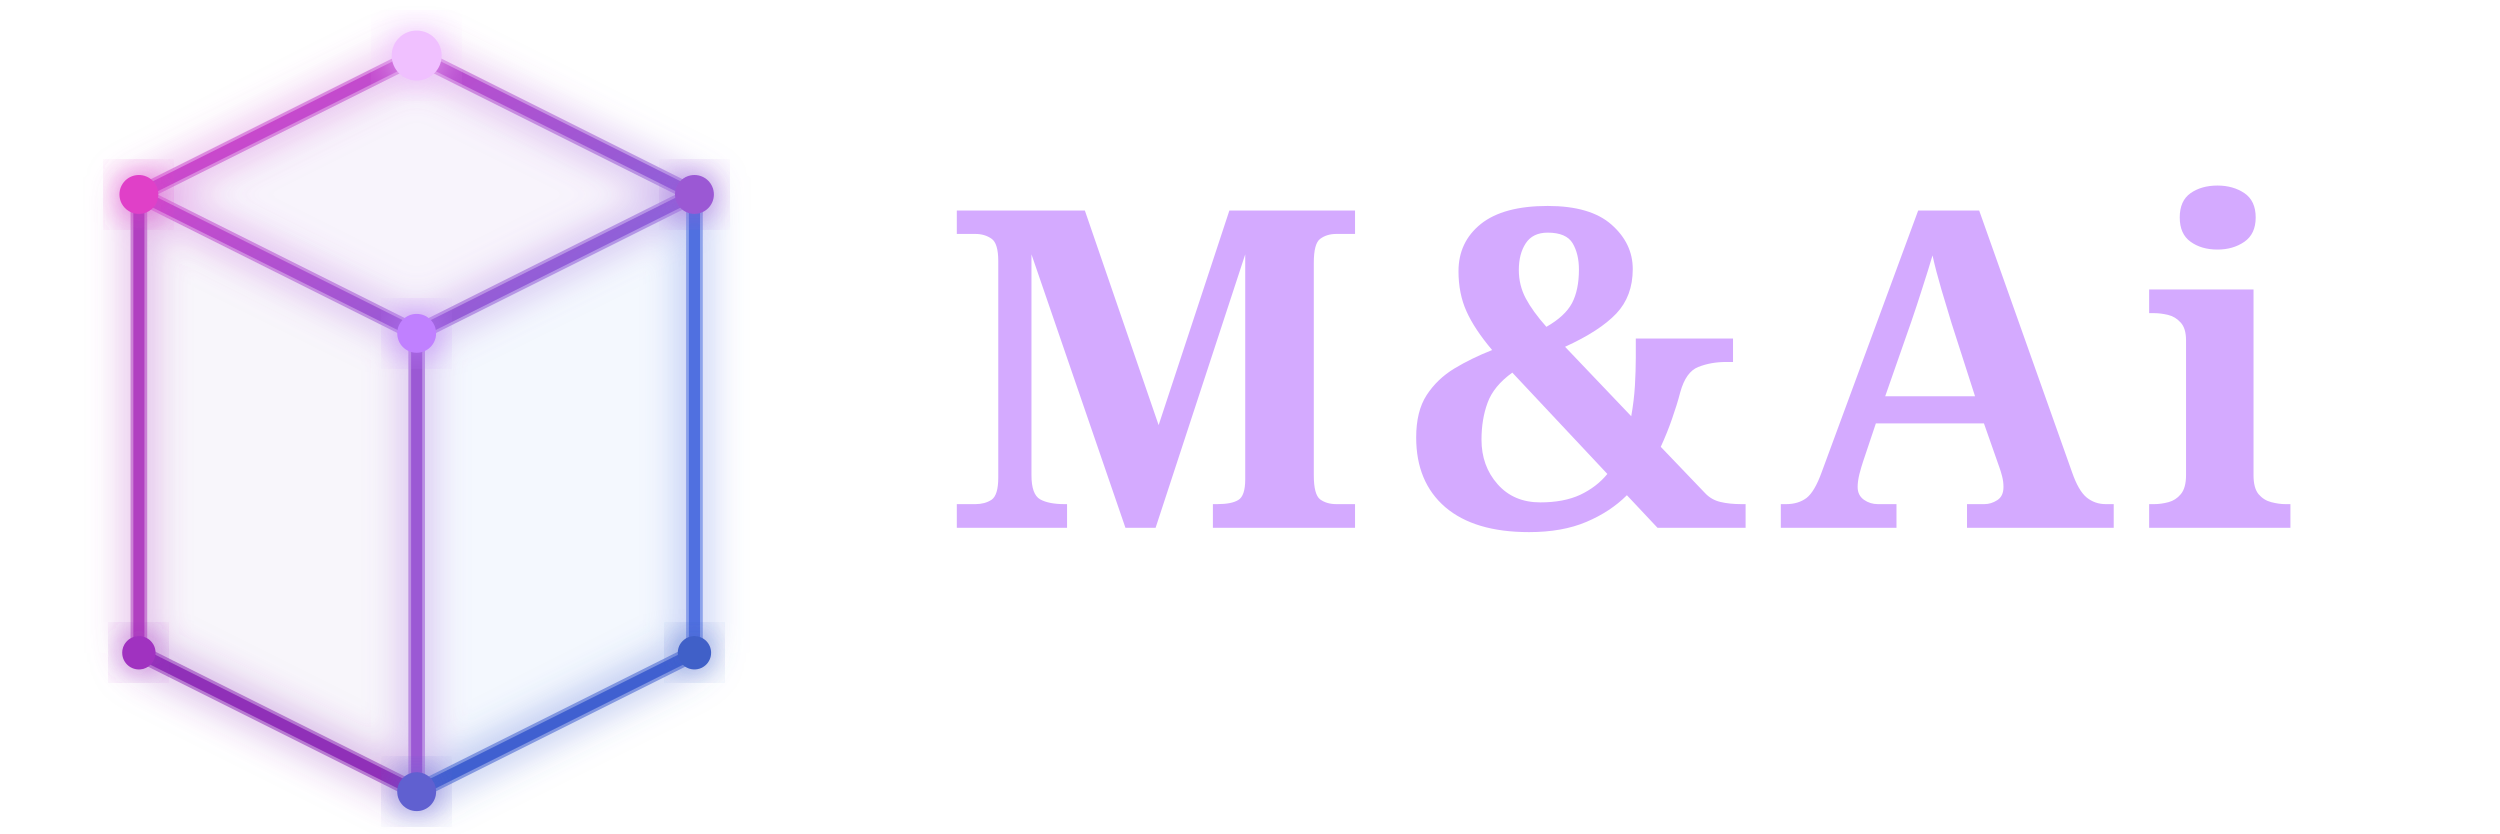
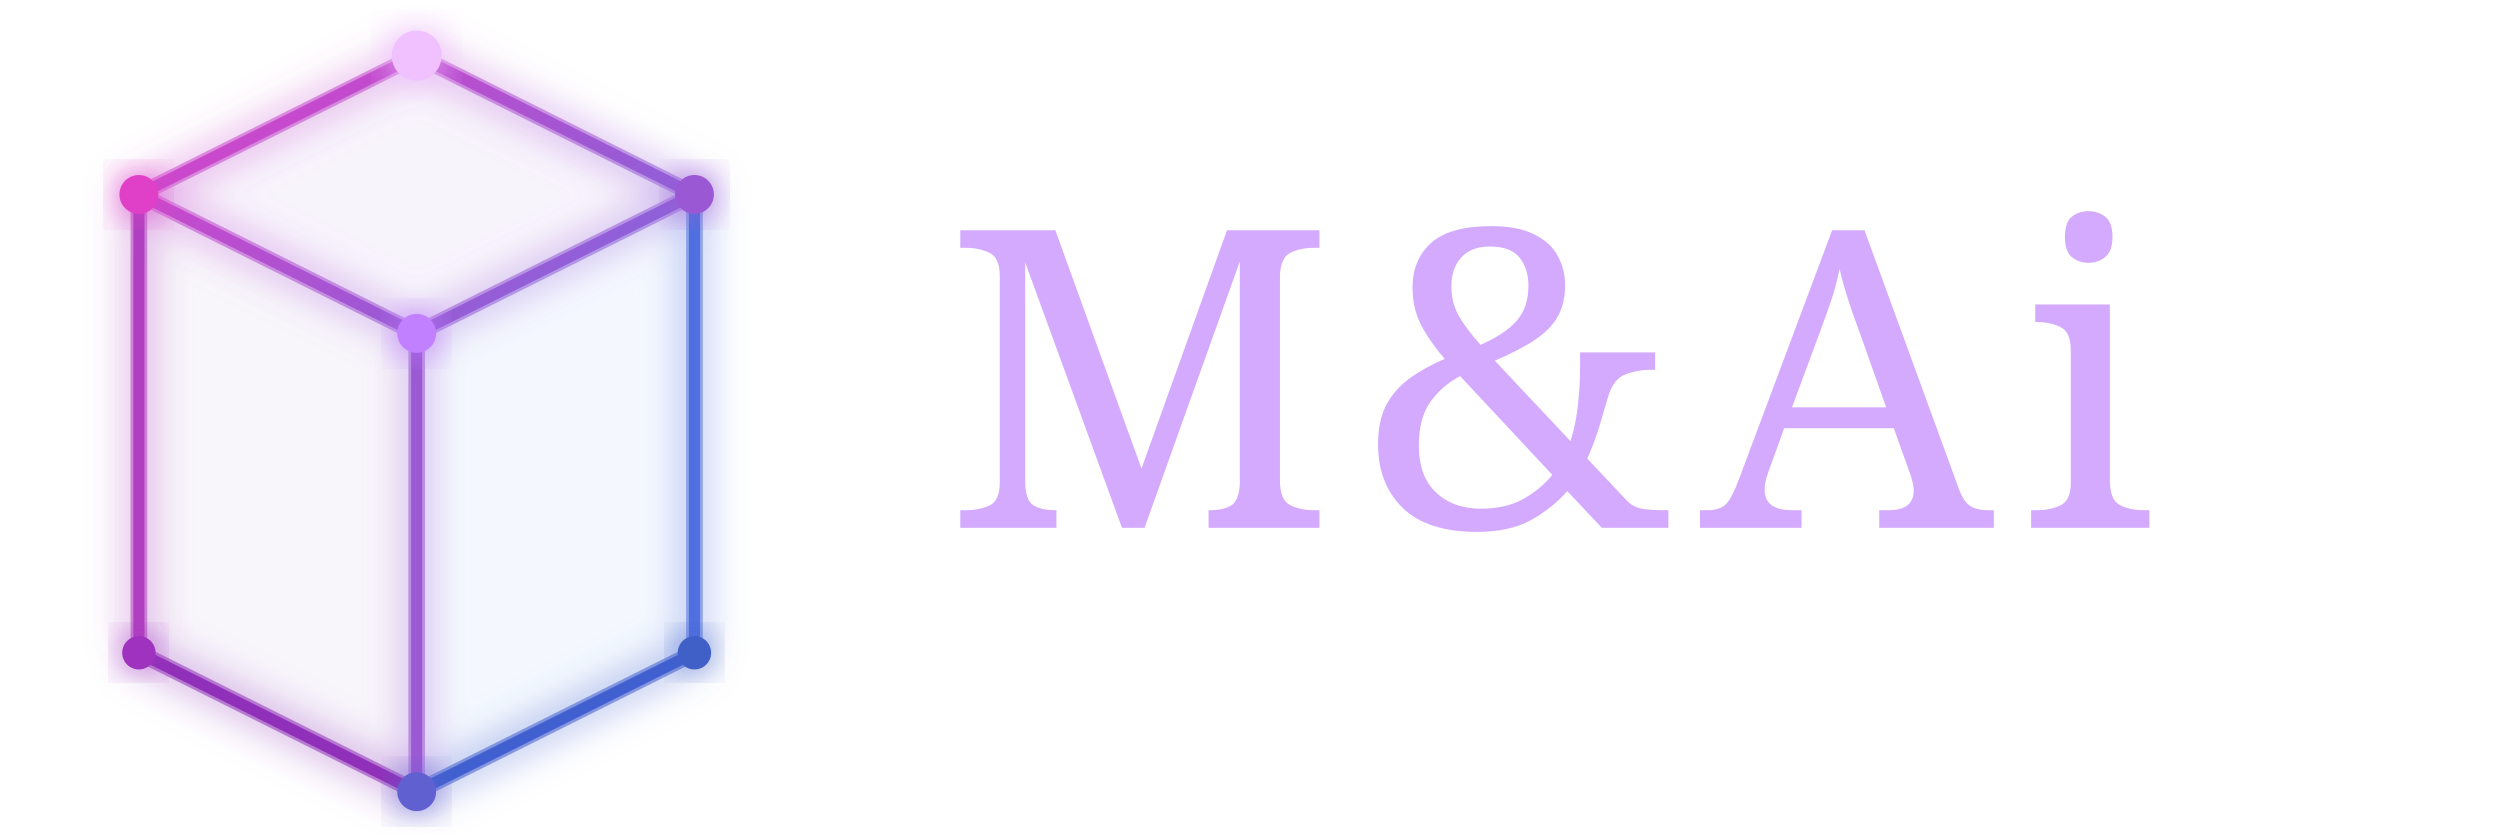
<svg xmlns="http://www.w3.org/2000/svg" width="180" height="60" viewBox="0 0 180 60" fill="none">
  <defs>
    <linearGradient id="wireGrad" x1="10" y1="4" x2="50" y2="56" gradientUnits="userSpaceOnUse">
      <stop offset="0%" stop-color="#E040C8" />
      <stop offset="40%" stop-color="#9B59D4" />
      <stop offset="100%" stop-color="#4B8EF5" />
    </linearGradient>
    <filter id="glow" x="-40%" y="-40%" width="180%" height="180%">
      <feGaussianBlur stdDeviation="1.4" result="blur" />
      <feMerge>
        <feMergeNode in="blur" />
        <feMergeNode in="SourceGraphic" />
      </feMerge>
    </filter>
  </defs>
  <polygon points="30,4  50,14 30,24 10,14" fill="rgba(155,89,212,0.07)" />
  <polygon points="10,14 30,24 30,57 10,47" fill="rgba(107,63,160,0.05)" />
  <polygon points="50,14 30,24 30,57 50,47" fill="rgba(75,142,245,0.06)" />
  <g filter="url(#glow)" opacity="0.65">
    <polyline points="30,4 50,14 30,24 10,14 30,4" stroke="url(#wireGrad)" stroke-width="1.2" fill="none" />
    <line x1="30" y1="24" x2="30" y2="57" stroke="#9B59D4" stroke-width="1.2" />
    <line x1="10" y1="14" x2="10" y2="47" stroke="#B040C0" stroke-width="1.2" />
    <line x1="50" y1="14" x2="50" y2="47" stroke="#5070E0" stroke-width="1.2" />
    <line x1="10" y1="47" x2="30" y2="57" stroke="#9030B8" stroke-width="1.2" />
    <line x1="50" y1="47" x2="30" y2="57" stroke="#4060D0" stroke-width="1.2" />
  </g>
  <polyline points="30,4 50,14 30,24 10,14 30,4" stroke="url(#wireGrad)" stroke-width="0.8" fill="none" />
  <line x1="30" y1="24" x2="30" y2="57" stroke="#9B59D4" stroke-width="0.8" />
  <line x1="10" y1="14" x2="10" y2="47" stroke="#B040C0" stroke-width="0.8" />
  <line x1="50" y1="14" x2="50" y2="47" stroke="#5070E0" stroke-width="0.8" />
  <line x1="10" y1="47" x2="30" y2="57" stroke="#9030B8" stroke-width="0.8" />
  <line x1="50" y1="47" x2="30" y2="57" stroke="#4060D0" stroke-width="0.8" />
  <circle cx="30" cy="4" r="1.8" fill="#F0C0FF" filter="url(#glow)" />
  <circle cx="50" cy="14" r="1.4" fill="#9B59D4" filter="url(#glow)" />
  <circle cx="10" cy="14" r="1.4" fill="#E040C8" filter="url(#glow)" />
  <circle cx="30" cy="24" r="1.4" fill="#C080FF" filter="url(#glow)" />
  <circle cx="30" cy="57" r="1.4" fill="#6060D0" filter="url(#glow)" />
  <circle cx="10" cy="47" r="1.2" fill="#A030C0" filter="url(#glow)" />
  <circle cx="50" cy="47" r="1.2" fill="#4060C8" filter="url(#glow)" />
-   <text x="68" y="38" font-family="'Cormorant Garamond', 'Georgia', serif" font-size="32" font-weight="600" letter-spacing="2" fill="#D4AAFF">M&amp;Ai</text>
+   <text x="68" y="38" font-family="'DM Serif Display', 'Georgia', serif" font-size="30" font-weight="400" letter-spacing="2" fill="#D4AAFF">M&amp;Ai</text>
</svg>
